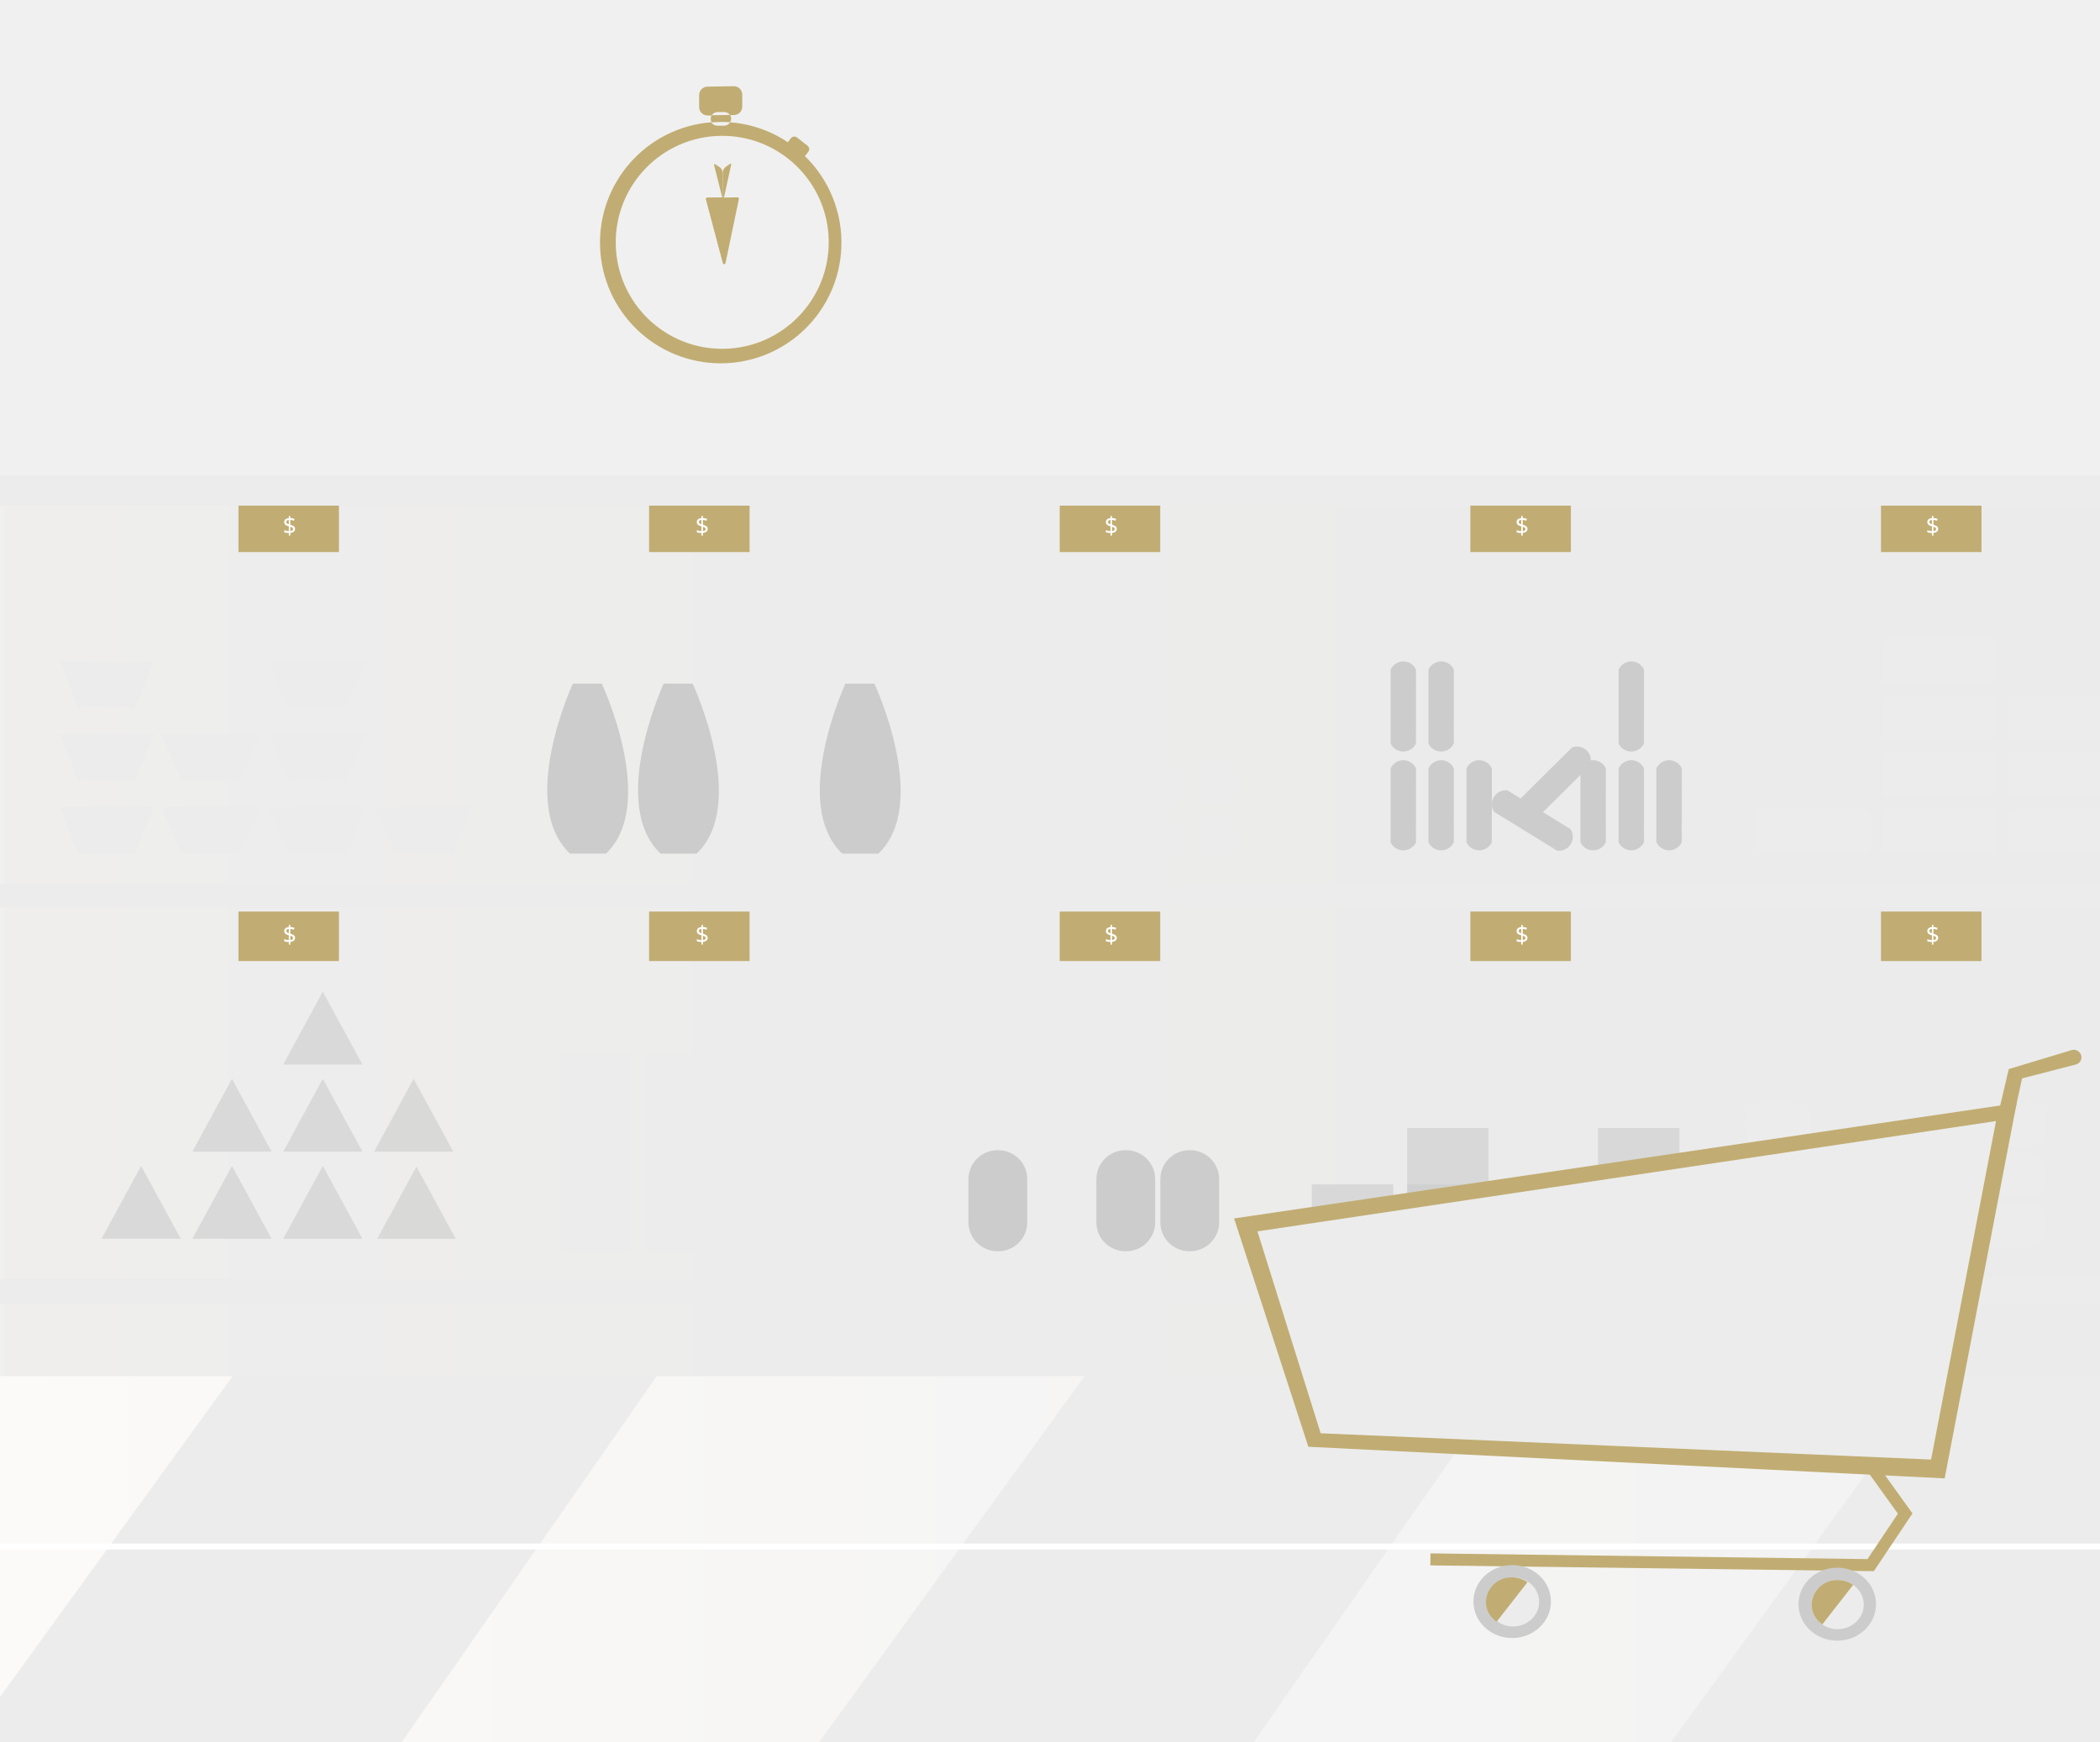
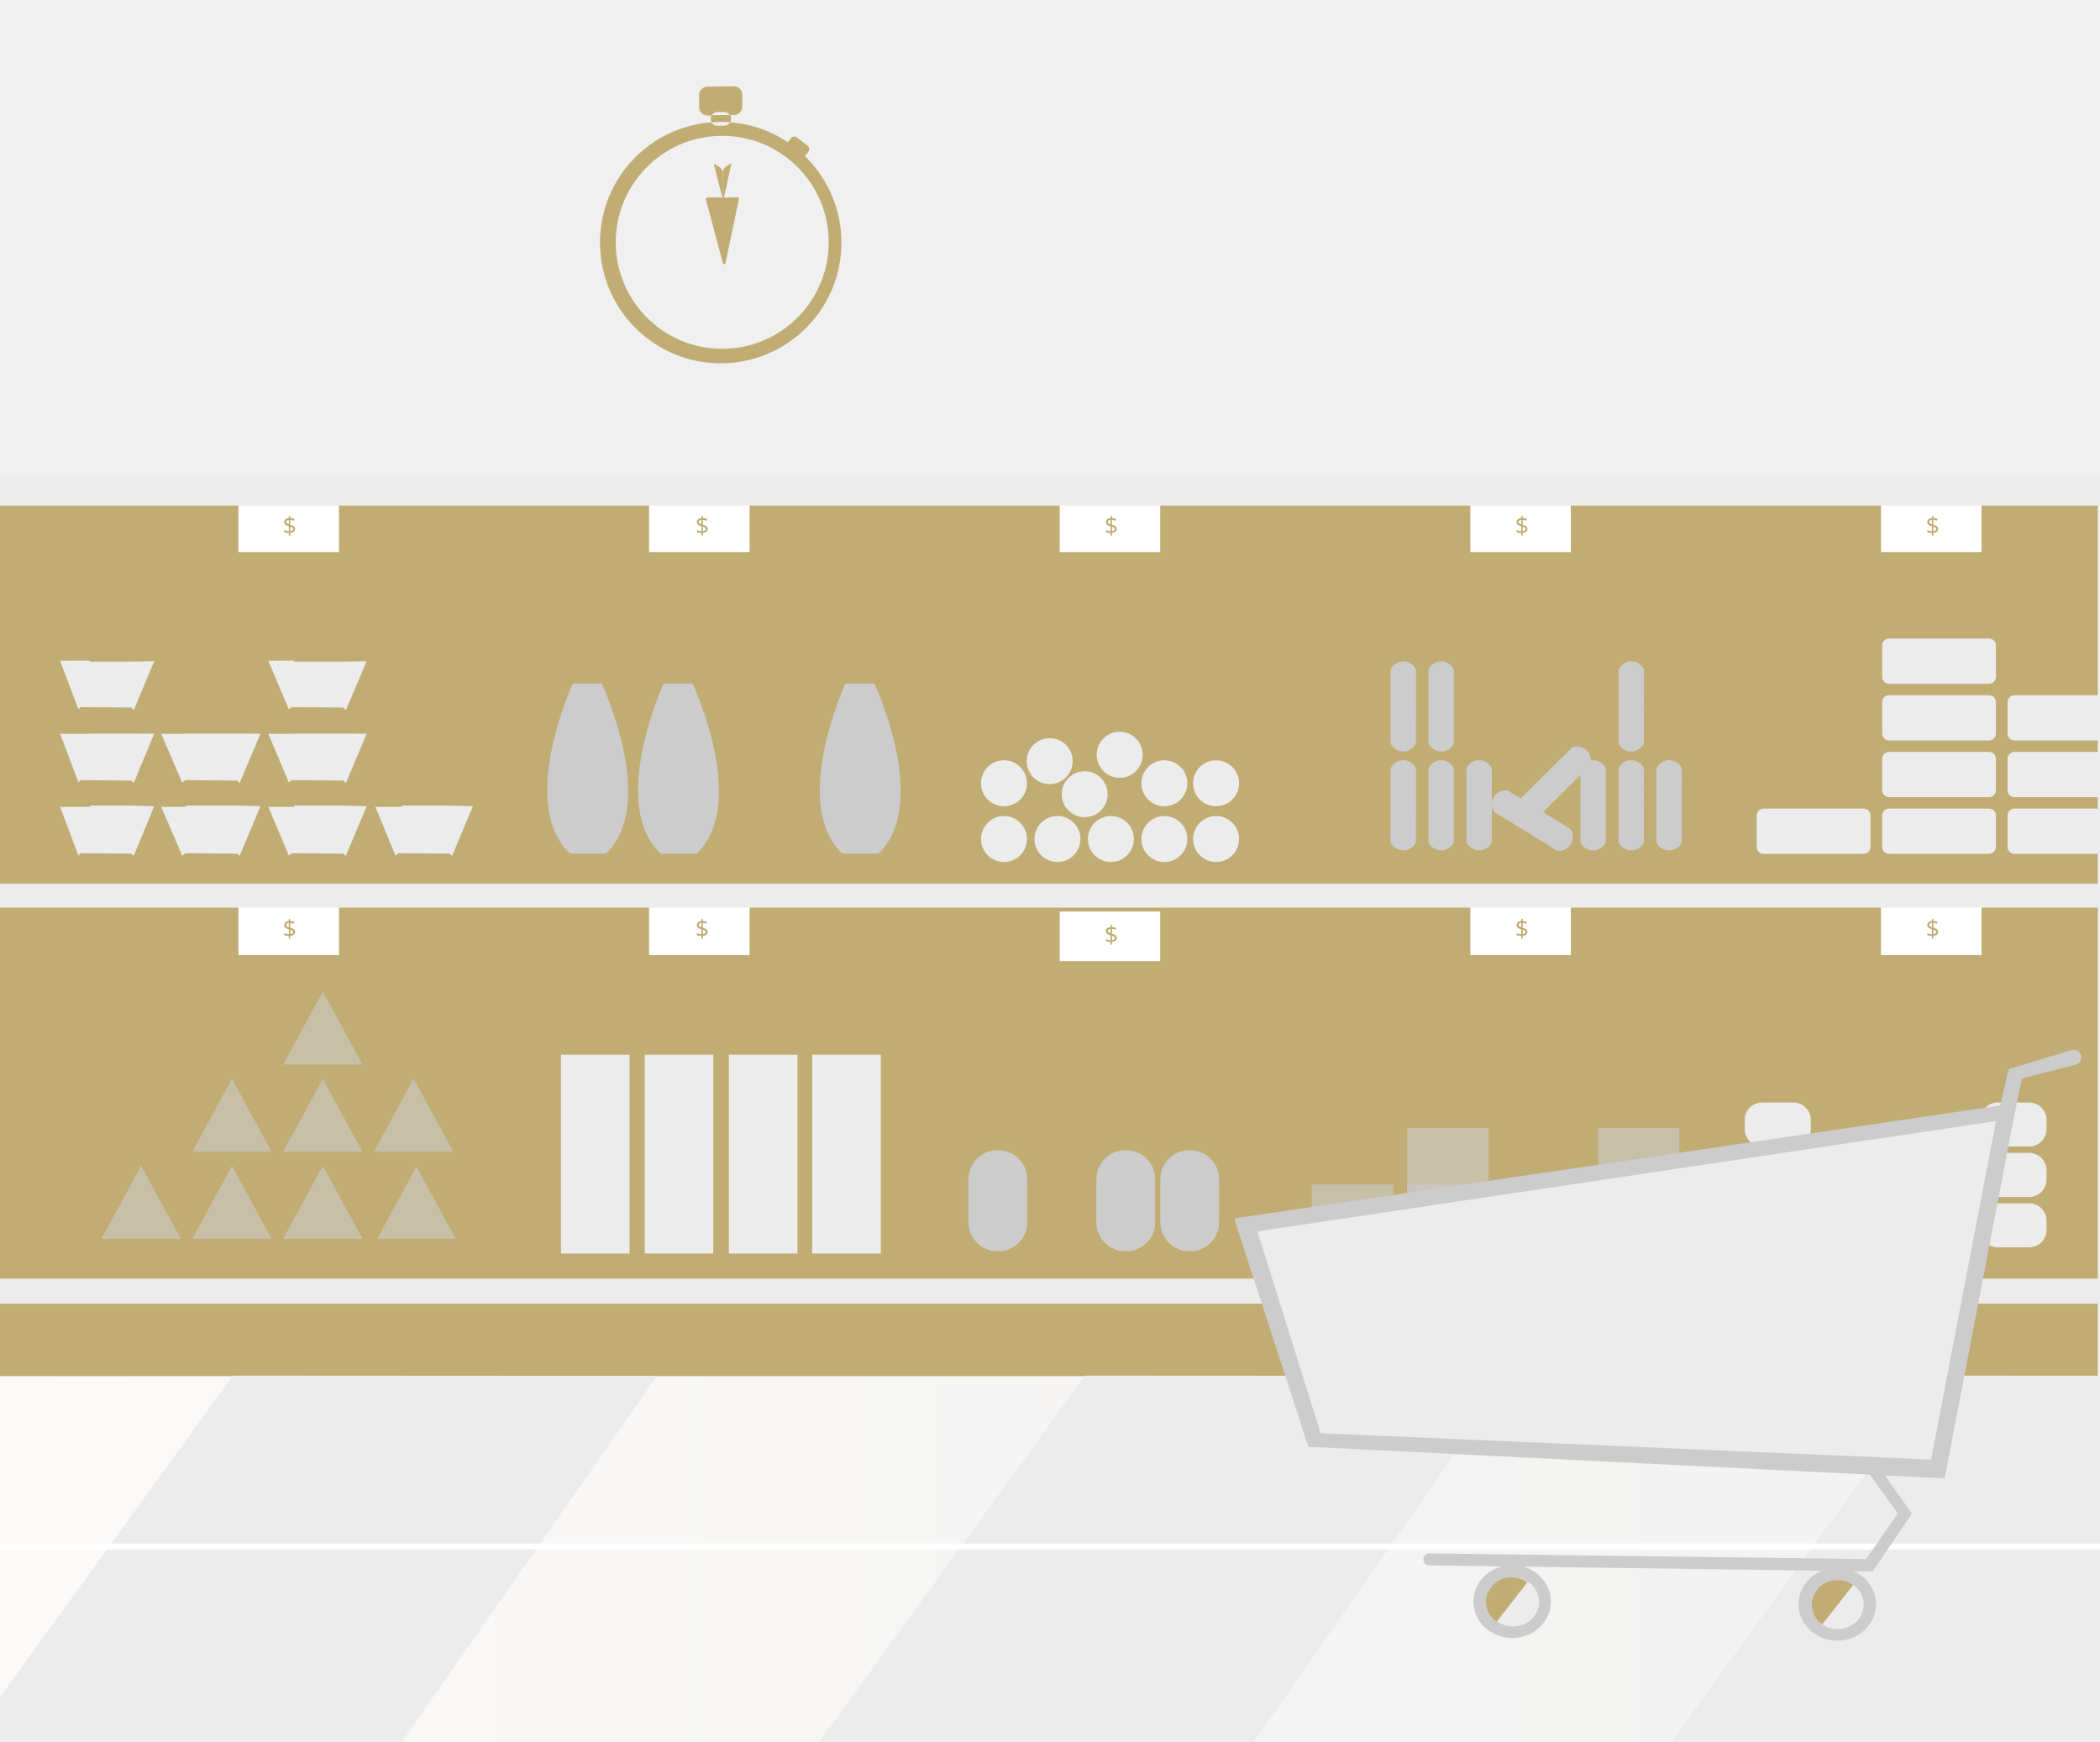
- <svg xmlns="http://www.w3.org/2000/svg" xmlns:xlink="http://www.w3.org/1999/xlink" id="Layer_1" data-name="Layer 1" viewBox="0 0 350 290.28">
+ <svg xmlns="http://www.w3.org/2000/svg" id="Layer_1" data-name="Layer 1" viewBox="0 0 350 290.28">
  <defs>
-     <style>.cls-1{opacity:0.02;fill:url(#linear-gradient);}.cls-1,.cls-5{isolation:isolate;}.cls-2{fill:#ececec;}.cls-3,.cls-9{fill:#ccc;}.cls-4,.cls-8{fill:#fff;}.cls-5{opacity:0.05;fill:url(#linear-gradient-2);}.cls-10,.cls-6{fill:none;stroke-miterlimit:10;}.cls-6{stroke:#fff;}.cls-7{fill:#c1ad73;}.cls-8{font-size:4px;font-family:MyriadPro-Regular, Myriad Pro;}.cls-9{opacity:0.6;}.cls-10{stroke:#c1ad73;stroke-width:2px;}</style>
-     <linearGradient id="linear-gradient" x1="0.78" y1="158.5" x2="350.63" y2="158.5" gradientUnits="userSpaceOnUse">
+     <style>.cls-1,.cls-7{fill:#c1ad73;}.cls-2{fill:#ececec;}.cls-3,.cls-8{fill:#ccc;}.cls-4{fill:#fff;}.cls-5{opacity:0.05;isolation:isolate;fill:url(#linear-gradient);}.cls-6{fill:none;stroke:#fff;stroke-miterlimit:10;}.cls-7{font-size:4px;font-family:MyriadPro-Regular, Myriad Pro;}.cls-8{opacity:0.6;}</style>
+     <linearGradient id="linear-gradient" x1="-1.31" y1="260.53" x2="350.14" y2="260.53" gradientUnits="userSpaceOnUse">
      <stop offset="0" stop-color="#c69c6d" />
      <stop offset="0.1" stop-color="#a3815a" />
      <stop offset="0.26" stop-color="#725a3f" />
      <stop offset="0.42" stop-color="#493a28" />
      <stop offset="0.58" stop-color="#292017" />
      <stop offset="0.73" stop-color="#120e0a" />
      <stop offset="0.87" stop-color="#050403" />
      <stop offset="1" />
    </linearGradient>
-     <linearGradient id="linear-gradient-2" x1="-1.31" y1="260.53" x2="350.14" y2="260.53" xlink:href="#linear-gradient" />
  </defs>
-   <rect class="cls-1" x="0.78" y="83.3" width="349.86" height="150.39" />
+   <rect class="cls-1" x="-0.22" y="83.3" width="349.86" height="150.39" />
  <rect class="cls-2" x="-0.06" y="213.13" width="352.5" height="4.17" />
  <circle class="cls-2" cx="167.33" cy="139.85" r="3.83" />
  <circle class="cls-2" cx="176.24" cy="139.85" r="3.83" />
  <circle class="cls-2" cx="185.15" cy="139.85" r="3.83" />
  <circle class="cls-2" cx="194.06" cy="139.85" r="3.83" />
  <circle class="cls-2" cx="167.33" cy="130.56" r="3.83" />
  <circle class="cls-2" cx="180.78" cy="132.38" r="3.83" />
  <circle class="cls-2" cx="194.06" cy="130.56" r="3.83" />
  <circle class="cls-2" cx="174.95" cy="126.87" r="3.83" />
  <circle class="cls-2" cx="186.61" cy="125.81" r="3.83" />
  <circle class="cls-2" cx="202.68" cy="139.85" r="3.83" />
  <circle class="cls-2" cx="202.68" cy="130.56" r="3.83" />
  <polygon class="cls-2" points="25.7 134.39 21.96 134.28 15 134.28 15 134.49 10.02 134.49 13.08 142.61 13.43 142.21 21.9 142.29 22.28 142.66 25.7 134.39" />
  <polygon class="cls-2" points="25.7 122.3 21.96 122.28 15 122.28 15 122.31 10.02 122.31 13.08 130.43 13.43 130.03 21.9 130.11 22.28 130.53 25.7 122.3" />
  <polygon class="cls-2" points="25.7 110.21 21.96 110.28 15 110.28 15 110.13 10.02 110.14 13.08 118.25 13.43 117.86 21.9 117.93 22.28 118.39 25.7 110.21" />
  <polygon class="cls-2" points="43.41 134.39 39.66 134.28 31 134.28 31 134.49 26.87 134.49 30.36 142.61 30.92 142.21 39.5 142.29 39.93 142.66 43.41 134.39" />
  <polygon class="cls-2" points="43.41 122.3 39.66 122.28 31 122.28 31 122.31 26.87 122.31 30.36 130.43 30.92 130.03 39.5 130.11 39.93 130.53 43.41 122.3" />
  <polygon class="cls-2" points="61.11 134.39 57.36 134.28 49 134.28 49 134.49 44.72 134.49 48.14 142.61 48.66 142.21 57.22 142.29 57.64 142.66 61.11 134.39" />
  <polygon class="cls-2" points="61.11 122.3 57.36 122.28 49 122.28 49 122.31 44.72 122.31 48.14 130.43 48.66 130.03 57.22 130.11 57.64 130.53 61.11 122.3" />
  <polygon class="cls-2" points="61.11 110.21 57.36 110.28 49 110.28 49 110.13 44.72 110.14 48.14 118.25 48.66 117.86 57.22 117.93 57.64 118.39 61.11 110.21" />
  <polygon class="cls-2" points="78.81 134.39 75.07 134.28 67 134.28 67 134.49 62.57 134.49 65.91 142.61 66.4 142.21 74.95 142.29 75.35 142.66 78.81 134.39" />
  <path class="cls-3" d="M100.3,113.95l-2.55,0-2.28,0S86.2,134,95,142.28h6C109.69,134,100.3,113.95,100.3,113.95Z" />
  <path class="cls-3" d="M115.44,113.95l-2.55,0-2.28,0s-9.26,20.07-.51,28.34h6C124.83,134,115.44,113.95,115.44,113.95Z" />
  <path class="cls-3" d="M145.73,113.95l-2.55,0-2.28,0s-9.26,20.07-.51,28.34h6C155.13,134,145.73,113.95,145.73,113.95Z" />
  <rect class="cls-4" x="-1.31" y="229.39" width="351.45" height="62.29" />
  <rect class="cls-5" x="-1.31" y="229.39" width="351.45" height="62.29" />
  <polygon class="cls-2" points="38.83 229.29 -6.43 291.71 66.11 291.6 109.5 229.33 38.83 229.29" />
  <polygon class="cls-2" points="180.83 229.29 135.56 291.71 208.1 291.6 251.5 229.33 180.83 229.29" />
  <polygon class="cls-2" points="322.83 229.29 277.56 291.71 350.11 291.6 393.5 229.33 322.83 229.29" />
  <line class="cls-6" x1="-1" y1="257.78" x2="364" y2="257.78" />
  <ellipse class="cls-2" cx="245.79" cy="233.37" rx="6.02" ry="5.66" />
-   <path class="cls-7" d="M132.15,25.14l.46.36a.59.59,0,0,1,.22.51l.26.21a.73.73,0,0,0,1-.12l.63-.8a.72.72,0,0,0-.12-1l-1.77-1.39a.73.73,0,0,0-1,.12l-.63.8a.72.72,0,0,0,.12,1l.26.21A.59.59,0,0,1,132.15,25.14Z" />
-   <path class="cls-7" d="M121.7,20.37a1.16,1.16,0,0,1-1,.58l-1.16,0a1.16,1.16,0,0,1-1-.57,20.12,20.12,0,1,0,3.16,0Zm-1.07,37.77a17.75,17.75,0,1,1,17.49-18.05A17.78,17.78,0,0,1,120.63,58.14Z" />
-   <path class="cls-7" d="M121.68,20.37a1.13,1.13,0,0,0,0-1.21l-3.06.05a1.13,1.13,0,0,0,0,1.19q.71-.06,1.43-.08C120.56,20.32,121.12,20.33,121.68,20.37Z" />
-   <path class="cls-7" d="M119.52,18.68l1.15,0a1.15,1.15,0,0,1,1,.5h.66a1.41,1.41,0,0,0,1.38-1.43l0-2a1.41,1.41,0,0,0-1.43-1.38l-4.38.07a1.41,1.41,0,0,0-1.38,1.43l0,2a1.41,1.41,0,0,0,1.43,1.38h.66A1.15,1.15,0,0,1,119.52,18.68Z" />
-   <line class="cls-7" x1="120.78" y1="33.4" x2="120.69" y2="28.22" />
-   <path class="cls-7" d="M120.49,43.86l-2.82-10.6a.22.22,0,0,1,.21-.28l5.05-.09a.22.22,0,0,1,.22.27l-2.23,10.69A.22.22,0,0,1,120.49,43.86Z" />
-   <path class="cls-7" d="M120.53,32.93l-2.65,0a.22.22,0,0,0-.21.28l2.82,10.6a.22.22,0,0,0,.23.17Z" />
-   <path class="cls-7" d="M120.46,28.82a1.25,1.25,0,0,1,.55-1.05l.75-.51a.11.11,0,0,1,.11.14l-1.19,5.44a.14.14,0,0,1-.15.09Z" />
-   <path class="cls-7" d="M120.46,28.82a1.25,1.25,0,0,0-.58-1l-.77-.49a.11.11,0,0,0-.11.14l1.37,5.4a.14.14,0,0,0,.15.08Z" />
-   <rect class="cls-7" x="39.74" y="151.94" width="16.75" height="8.25" />
-   <rect class="cls-7" x="108.18" y="151.94" width="16.75" height="8.25" />
-   <rect class="cls-7" x="176.62" y="151.94" width="16.75" height="8.25" />
-   <rect class="cls-7" x="245.06" y="151.94" width="16.75" height="8.25" />
-   <rect class="cls-7" x="313.5" y="151.94" width="16.75" height="8.25" />
-   <text class="cls-8" transform="translate(47.12 157.21)">$</text>
-   <text class="cls-8" transform="translate(115.89 157.21)">$</text>
-   <text class="cls-8" transform="translate(184.07 157.21)">$</text>
-   <text class="cls-8" transform="translate(252.52 157.21)">$</text>
-   <text class="cls-8" transform="translate(320.97 157.21)">$</text>
-   <rect class="cls-7" x="39.74" y="83.77" width="16.75" height="8.25" />
-   <rect class="cls-7" x="108.18" y="83.77" width="16.75" height="8.25" />
-   <rect class="cls-7" x="176.62" y="83.77" width="16.75" height="8.25" />
-   <rect class="cls-7" x="245.06" y="83.77" width="16.75" height="8.25" />
-   <rect class="cls-7" x="313.5" y="83.77" width="16.75" height="8.25" />
-   <text class="cls-8" transform="translate(47.12 89.04)">$</text>
-   <text class="cls-8" transform="translate(115.89 89.04)">$</text>
-   <text class="cls-8" transform="translate(184.07 89.04)">$</text>
-   <text class="cls-8" transform="translate(252.52 89.04)">$</text>
-   <text class="cls-8" transform="translate(320.97 89.04)">$</text>
+   <path class="cls-1" d="M132.15,25.14l.46.36a.59.59,0,0,1,.22.51l.26.21a.73.73,0,0,0,1-.12l.63-.8a.72.72,0,0,0-.12-1l-1.77-1.39a.73.73,0,0,0-1,.12l-.63.8a.72.72,0,0,0,.12,1l.26.21A.59.59,0,0,1,132.15,25.14Z" />
+   <path class="cls-1" d="M121.7,20.37a1.16,1.16,0,0,1-1,.58l-1.16,0a1.16,1.16,0,0,1-1-.57,20.12,20.12,0,1,0,3.16,0Zm-1.07,37.77a17.75,17.75,0,1,1,17.49-18.05A17.78,17.78,0,0,1,120.63,58.14Z" />
+   <path class="cls-1" d="M121.68,20.37a1.13,1.13,0,0,0,0-1.21l-3.06.05a1.13,1.13,0,0,0,0,1.19q.71-.06,1.43-.08C120.56,20.32,121.12,20.33,121.68,20.37Z" />
+   <path class="cls-1" d="M119.52,18.68l1.15,0a1.15,1.15,0,0,1,1,.5h.66a1.41,1.41,0,0,0,1.38-1.43l0-2a1.41,1.41,0,0,0-1.43-1.38l-4.38.07a1.41,1.41,0,0,0-1.38,1.43l0,2a1.41,1.41,0,0,0,1.43,1.38h.66A1.15,1.15,0,0,1,119.52,18.68Z" />
+   <line class="cls-1" x1="120.78" y1="33.4" x2="120.69" y2="28.22" />
+   <path class="cls-1" d="M120.49,43.86l-2.82-10.6a.22.22,0,0,1,.21-.28l5.05-.09a.22.22,0,0,1,.22.27l-2.23,10.69A.22.22,0,0,1,120.49,43.86Z" />
+   <path class="cls-1" d="M120.53,32.93l-2.65,0a.22.22,0,0,0-.21.28l2.82,10.6a.22.22,0,0,0,.23.17Z" />
+   <path class="cls-1" d="M120.46,28.82a1.25,1.25,0,0,1,.55-1.05l.75-.51a.11.11,0,0,1,.11.14l-1.19,5.44a.14.14,0,0,1-.15.09Z" />
+   <path class="cls-1" d="M120.46,28.82a1.25,1.25,0,0,0-.58-1l-.77-.49a.11.11,0,0,0-.11.14l1.37,5.4a.14.14,0,0,0,.15.08Z" />
+   <rect class="cls-4" x="39.74" y="150.94" width="16.75" height="8.25" />
+   <rect class="cls-4" x="108.18" y="150.94" width="16.75" height="8.25" />
+   <rect class="cls-4" x="176.62" y="151.94" width="16.75" height="8.25" />
+   <rect class="cls-4" x="245.06" y="150.94" width="16.75" height="8.25" />
+   <rect class="cls-4" x="313.5" y="150.94" width="16.75" height="8.25" />
+   <text class="cls-7" transform="translate(47.12 156.21)">$</text>
+   <text class="cls-7" transform="translate(115.89 156.21)">$</text>
+   <text class="cls-7" transform="translate(184.07 157.21)">$</text>
+   <text class="cls-7" transform="translate(252.52 156.21)">$</text>
+   <text class="cls-7" transform="translate(320.97 156.21)">$</text>
+   <rect class="cls-4" x="39.74" y="83.77" width="16.75" height="8.25" />
+   <rect class="cls-4" x="108.18" y="83.77" width="16.75" height="8.25" />
+   <rect class="cls-4" x="176.62" y="83.77" width="16.75" height="8.25" />
+   <rect class="cls-4" x="245.06" y="83.77" width="16.75" height="8.25" />
+   <rect class="cls-4" x="313.5" y="83.77" width="16.75" height="8.25" />
+   <text class="cls-7" transform="translate(47.12 89.04)">$</text>
+   <text class="cls-7" transform="translate(115.89 89.04)">$</text>
+   <text class="cls-7" transform="translate(184.07 89.04)">$</text>
+   <text class="cls-7" transform="translate(252.52 89.04)">$</text>
+   <text class="cls-7" transform="translate(320.97 89.04)">$</text>
  <rect class="cls-2" x="93.5" y="175.79" width="11.43" height="33.15" />
  <rect class="cls-2" x="107.45" y="175.79" width="11.43" height="33.15" />
  <rect class="cls-2" x="121.48" y="175.79" width="11.43" height="33.15" />
  <rect class="cls-2" x="135.37" y="175.79" width="11.43" height="33.15" />
  <rect class="cls-3" x="161.41" y="191.72" width="9.8" height="16.84" rx="4.83" ry="4.83" />
  <rect class="cls-3" x="182.73" y="191.72" width="9.8" height="16.84" rx="4.83" ry="4.83" />
  <rect class="cls-3" x="193.39" y="191.72" width="9.8" height="16.84" rx="4.83" ry="4.83" />
-   <rect class="cls-9" x="218.64" y="197.41" width="13.57" height="11.62" />
-   <rect class="cls-9" x="234.53" y="197.41" width="13.57" height="11.62" />
-   <rect class="cls-9" x="250.42" y="197.41" width="13.57" height="11.62" />
-   <rect class="cls-9" x="234.53" y="188.02" width="13.57" height="11.62" />
-   <rect class="cls-9" x="266.33" y="197.41" width="13.57" height="11.62" />
-   <rect class="cls-9" x="266.33" y="188.02" width="13.57" height="11.62" />
-   <polygon class="cls-9" points="23.52 194.33 30.13 206.48 16.92 206.48 23.52 194.33" />
-   <polygon class="cls-9" points="38.66 194.33 45.27 206.48 32.06 206.48 38.66 194.33" />
-   <polygon class="cls-9" points="53.8 194.33 60.41 206.48 47.2 206.48 53.8 194.33" />
-   <polygon class="cls-9" points="69.41 194.45 75.95 206.48 62.87 206.48 69.41 194.45" />
-   <polygon class="cls-9" points="38.66 179.81 45.27 191.96 32.06 191.96 38.66 179.81" />
-   <polygon class="cls-9" points="53.8 179.81 60.41 191.96 47.2 191.96 53.8 179.81" />
-   <polygon class="cls-9" points="68.94 179.81 75.55 191.96 62.34 191.96 68.94 179.81" />
-   <polygon class="cls-9" points="53.8 165.29 60.41 177.44 47.2 177.44 53.8 165.29" />
+   <rect class="cls-8" x="218.64" y="197.41" width="13.57" height="11.62" />
+   <rect class="cls-8" x="234.53" y="197.41" width="13.57" height="11.62" />
+   <rect class="cls-8" x="250.42" y="197.41" width="13.57" height="11.62" />
+   <rect class="cls-8" x="234.53" y="188.02" width="13.57" height="11.62" />
+   <rect class="cls-8" x="266.33" y="197.41" width="13.57" height="11.62" />
+   <rect class="cls-8" x="266.33" y="188.02" width="13.57" height="11.62" />
+   <polygon class="cls-8" points="23.52 194.33 30.13 206.48 16.92 206.48 23.52 194.33" />
+   <polygon class="cls-8" points="38.66 194.33 45.27 206.48 32.06 206.48 38.66 194.33" />
+   <polygon class="cls-8" points="53.8 194.33 60.41 206.48 47.2 206.48 53.8 194.33" />
+   <polygon class="cls-8" points="69.41 194.45 75.95 206.48 62.87 206.48 69.41 194.45" />
+   <polygon class="cls-8" points="38.66 179.81 45.27 191.96 32.06 191.96 38.66 179.81" />
+   <polygon class="cls-8" points="53.8 179.81 60.41 191.96 47.2 191.96 53.8 179.81" />
+   <polygon class="cls-8" points="68.94 179.81 75.55 191.96 62.34 191.96 68.94 179.81" />
+   <polygon class="cls-8" points="53.8 165.29 60.41 177.44 47.2 177.44 53.8 165.29" />
  <rect class="cls-2" x="290.79" y="200.57" width="11.01" height="7.34" rx="2.9" ry="2.9" />
  <rect class="cls-2" x="290.79" y="192.17" width="11.01" height="7.34" rx="2.9" ry="2.9" />
  <rect class="cls-2" x="290.79" y="183.77" width="11.01" height="7.34" rx="2.9" ry="2.9" />
  <rect class="cls-2" x="303.87" y="200.57" width="11.01" height="7.34" rx="2.9" ry="2.9" />
  <rect class="cls-2" x="303.87" y="192.17" width="11.01" height="7.34" rx="2.9" ry="2.9" />
  <rect class="cls-2" x="292.79" y="134.78" width="18.96" height="7.54" rx="1.15" ry="1.15" />
  <rect class="cls-2" x="313.69" y="134.78" width="18.96" height="7.54" rx="1.15" ry="1.15" />
  <rect class="cls-2" x="334.59" y="134.78" width="18.96" height="7.54" rx="1.15" ry="1.15" />
  <rect class="cls-2" x="313.69" y="125.33" width="18.96" height="7.54" rx="1.15" ry="1.15" />
  <rect class="cls-2" x="334.59" y="125.33" width="18.96" height="7.54" rx="1.15" ry="1.15" />
  <rect class="cls-2" x="313.69" y="115.88" width="18.96" height="7.54" rx="1.15" ry="1.15" />
  <rect class="cls-2" x="313.69" y="106.44" width="18.96" height="7.54" rx="1.15" ry="1.15" />
  <rect class="cls-2" x="334.59" y="115.88" width="18.96" height="7.54" rx="1.15" ry="1.15" />
  <rect class="cls-2" x="316.94" y="200.57" width="11.01" height="7.34" rx="2.9" ry="2.9" />
  <rect class="cls-2" x="330.08" y="200.57" width="11.01" height="7.34" rx="2.9" ry="2.9" />
  <rect class="cls-2" x="330.08" y="192.17" width="11.01" height="7.34" rx="2.9" ry="2.9" />
  <rect class="cls-2" x="330.08" y="183.77" width="11.01" height="7.34" rx="2.9" ry="2.9" />
  <path class="cls-3" d="M236,128.08a2.32,2.32,0,0,0-4.23,0v12.33a2.34,2.34,0,0,0,4.22,0Z" />
  <path class="cls-3" d="M236,111.61a2.32,2.32,0,0,0-4.23,0v12.33a2.34,2.34,0,0,0,4.22,0Z" />
  <path class="cls-3" d="M242.31,128.08a2.32,2.32,0,0,0-4.23,0v12.33a2.34,2.34,0,0,0,4.22,0Z" />
  <path class="cls-3" d="M242.31,111.61a2.32,2.32,0,0,0-4.23,0v12.33a2.34,2.34,0,0,0,4.22,0Z" />
  <path class="cls-3" d="M248.64,128.08a2.32,2.32,0,0,0-4.23,0v12.33a2.34,2.34,0,0,0,4.22,0Z" />
  <path class="cls-3" d="M259.53,141.79a2.32,2.32,0,0,0,2.21-3.6l-10.51-6.46a2.34,2.34,0,0,0-2.21,3.6Z" />
  <path class="cls-3" d="M267.64,128.08a2.32,2.32,0,0,0-4.23,0v12.33a2.34,2.34,0,0,0,4.22,0Z" />
  <path class="cls-3" d="M265,127.59a2.32,2.32,0,0,0-3-3l-8.75,8.69a2.34,2.34,0,0,0,3,3Z" />
  <path class="cls-3" d="M274,128.08a2.32,2.32,0,0,0-4.23,0v12.33a2.34,2.34,0,0,0,4.22,0Z" />
  <path class="cls-3" d="M280.3,128.08a2.32,2.32,0,0,0-4.23,0v12.33a2.34,2.34,0,0,0,4.22,0Z" />
  <path class="cls-3" d="M274,111.61a2.32,2.32,0,0,0-4.23,0v12.33a2.34,2.34,0,0,0,4.22,0Z" />
  <rect class="cls-2" y="79.28" width="350" height="5" />
  <rect class="cls-2" y="147.28" width="350" height="4" />
-   <polygon class="cls-7" points="205.68 203.09 218.06 241.15 324.11 246.42 336.11 183.86 205.68 203.09" />
-   <polyline class="cls-10" points="311.34 243.67 317.53 252.28 311.78 260.88 238.4 259.92" />
+   <polygon class="cls-3" points="205.68 203.09 218.06 241.15 324.11 246.42 336.11 183.86 205.68 203.09" />
  <polygon class="cls-2" points="209.57 205.25 220.11 238.9 321.85 243.28 332.67 186.86 209.57 205.25" />
  <ellipse class="cls-3" cx="306.21" cy="267.39" rx="6.46" ry="6.08" />
  <ellipse class="cls-2" cx="306.28" cy="267.46" rx="4.35" ry="4.09" />
-   <path class="cls-7" d="M303.72,270.76l5.14-6.59a4.5,4.5,0,0,0-2.58-.8,4.23,4.23,0,0,0-4.35,4.09A4,4,0,0,0,303.72,270.76Z" />
+   <path class="cls-1" d="M303.72,270.76l5.14-6.59a4.5,4.5,0,0,0-2.58-.8,4.23,4.23,0,0,0-4.35,4.09A4,4,0,0,0,303.72,270.76Z" />
  <ellipse class="cls-3" cx="252.03" cy="266.95" rx="6.46" ry="6.08" />
  <ellipse class="cls-2" cx="252.18" cy="267.01" rx="4.35" ry="4.09" />
-   <path class="cls-7" d="M249.44,270.31l5.14-6.59a4.5,4.5,0,0,0-2.58-.8,4.23,4.23,0,0,0-4.35,4.09A4,4,0,0,0,249.44,270.31Z" />
-   <path class="cls-7" d="M346.91,176.28a1.28,1.28,0,0,0-1.26-1.3,1.35,1.35,0,0,0-.54.1l-10.32,3.12-1.85,7.88,2.55.67,1.52-7,8.86-2.29v0A1.25,1.25,0,0,0,346.91,176.28Z" />
+   <path class="cls-1" d="M249.44,270.31l5.14-6.59a4.5,4.5,0,0,0-2.58-.8,4.23,4.23,0,0,0-4.35,4.09A4,4,0,0,0,249.44,270.31Z" />
+   <path class="cls-3" d="M346.91,176.28a1.28,1.28,0,0,0-1.26-1.3,1.35,1.35,0,0,0-.54.1l-10.32,3.12-1.85,7.88,2.55.67,1.52-7,8.86-2.29v0A1.25,1.25,0,0,0,346.91,176.28Z" />
+   <path class="cls-3" d="M312.15,243.09l-1.62,1.17,5.78,8L311,259.87l-73-.95v0h.17a.92.92,0,0,0-.92,1,.89.89,0,0,0,.88,1H238l74.12,1,6.53-9.63Z" />
</svg>
